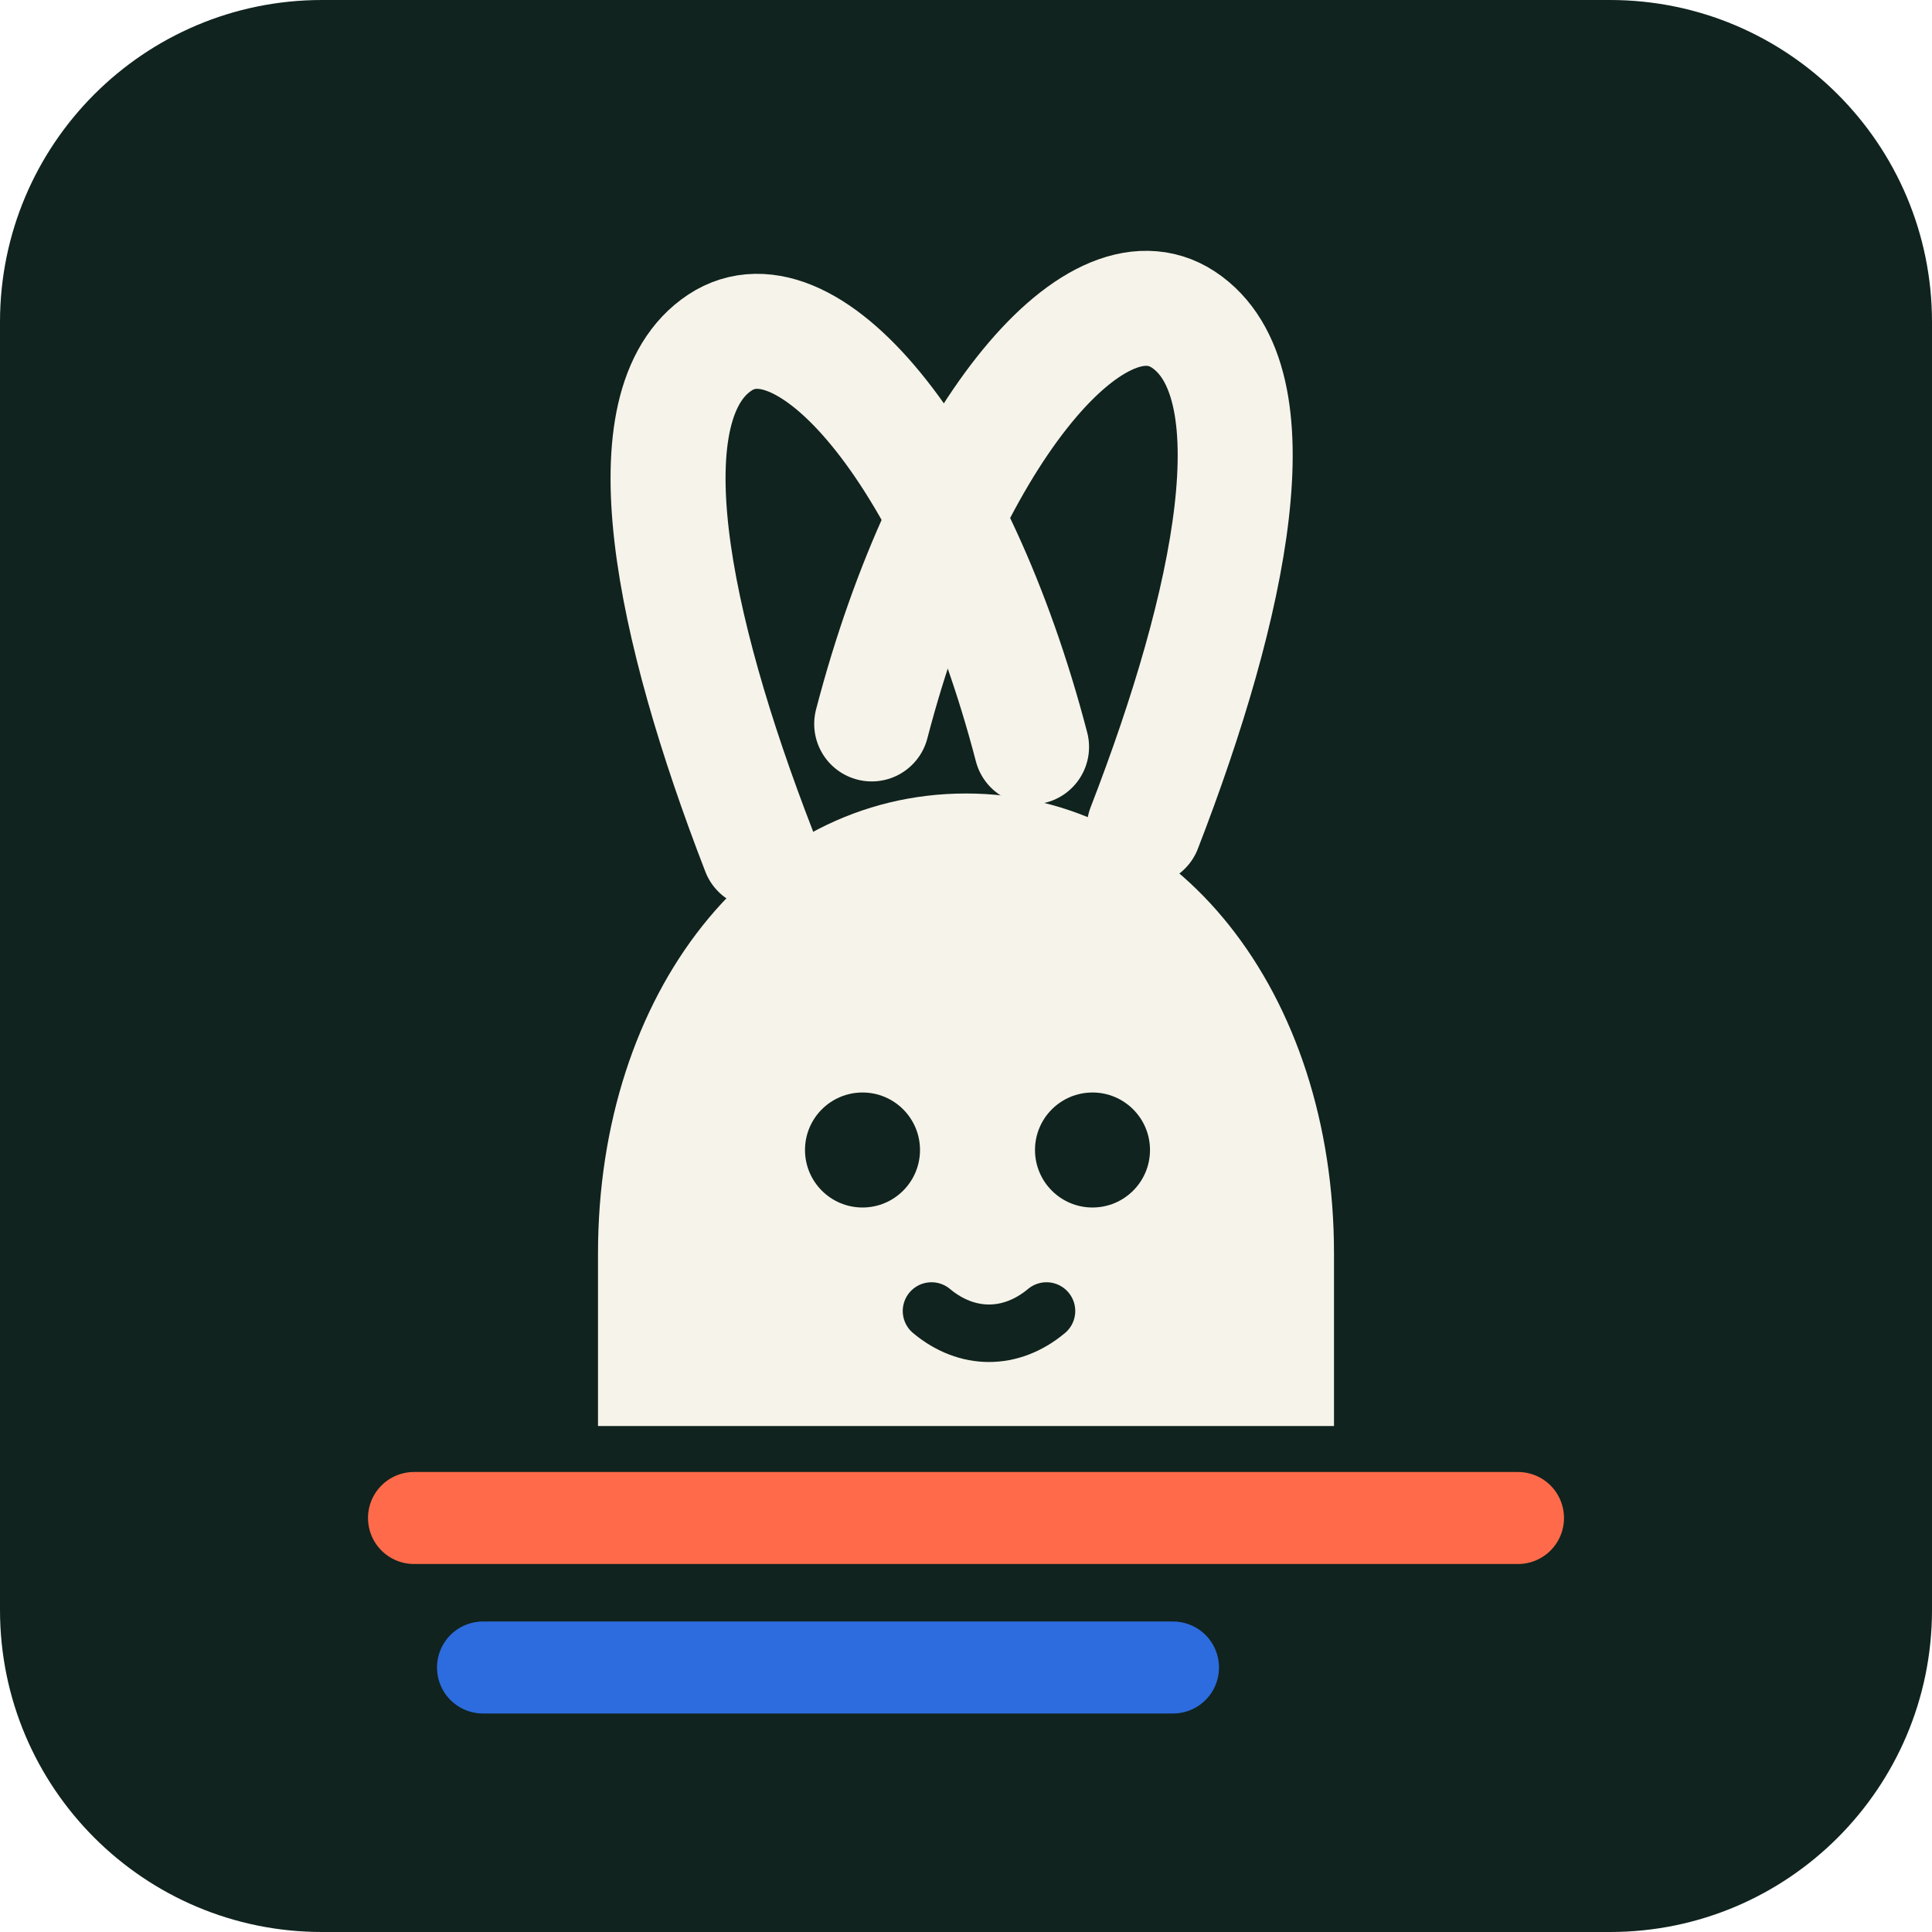
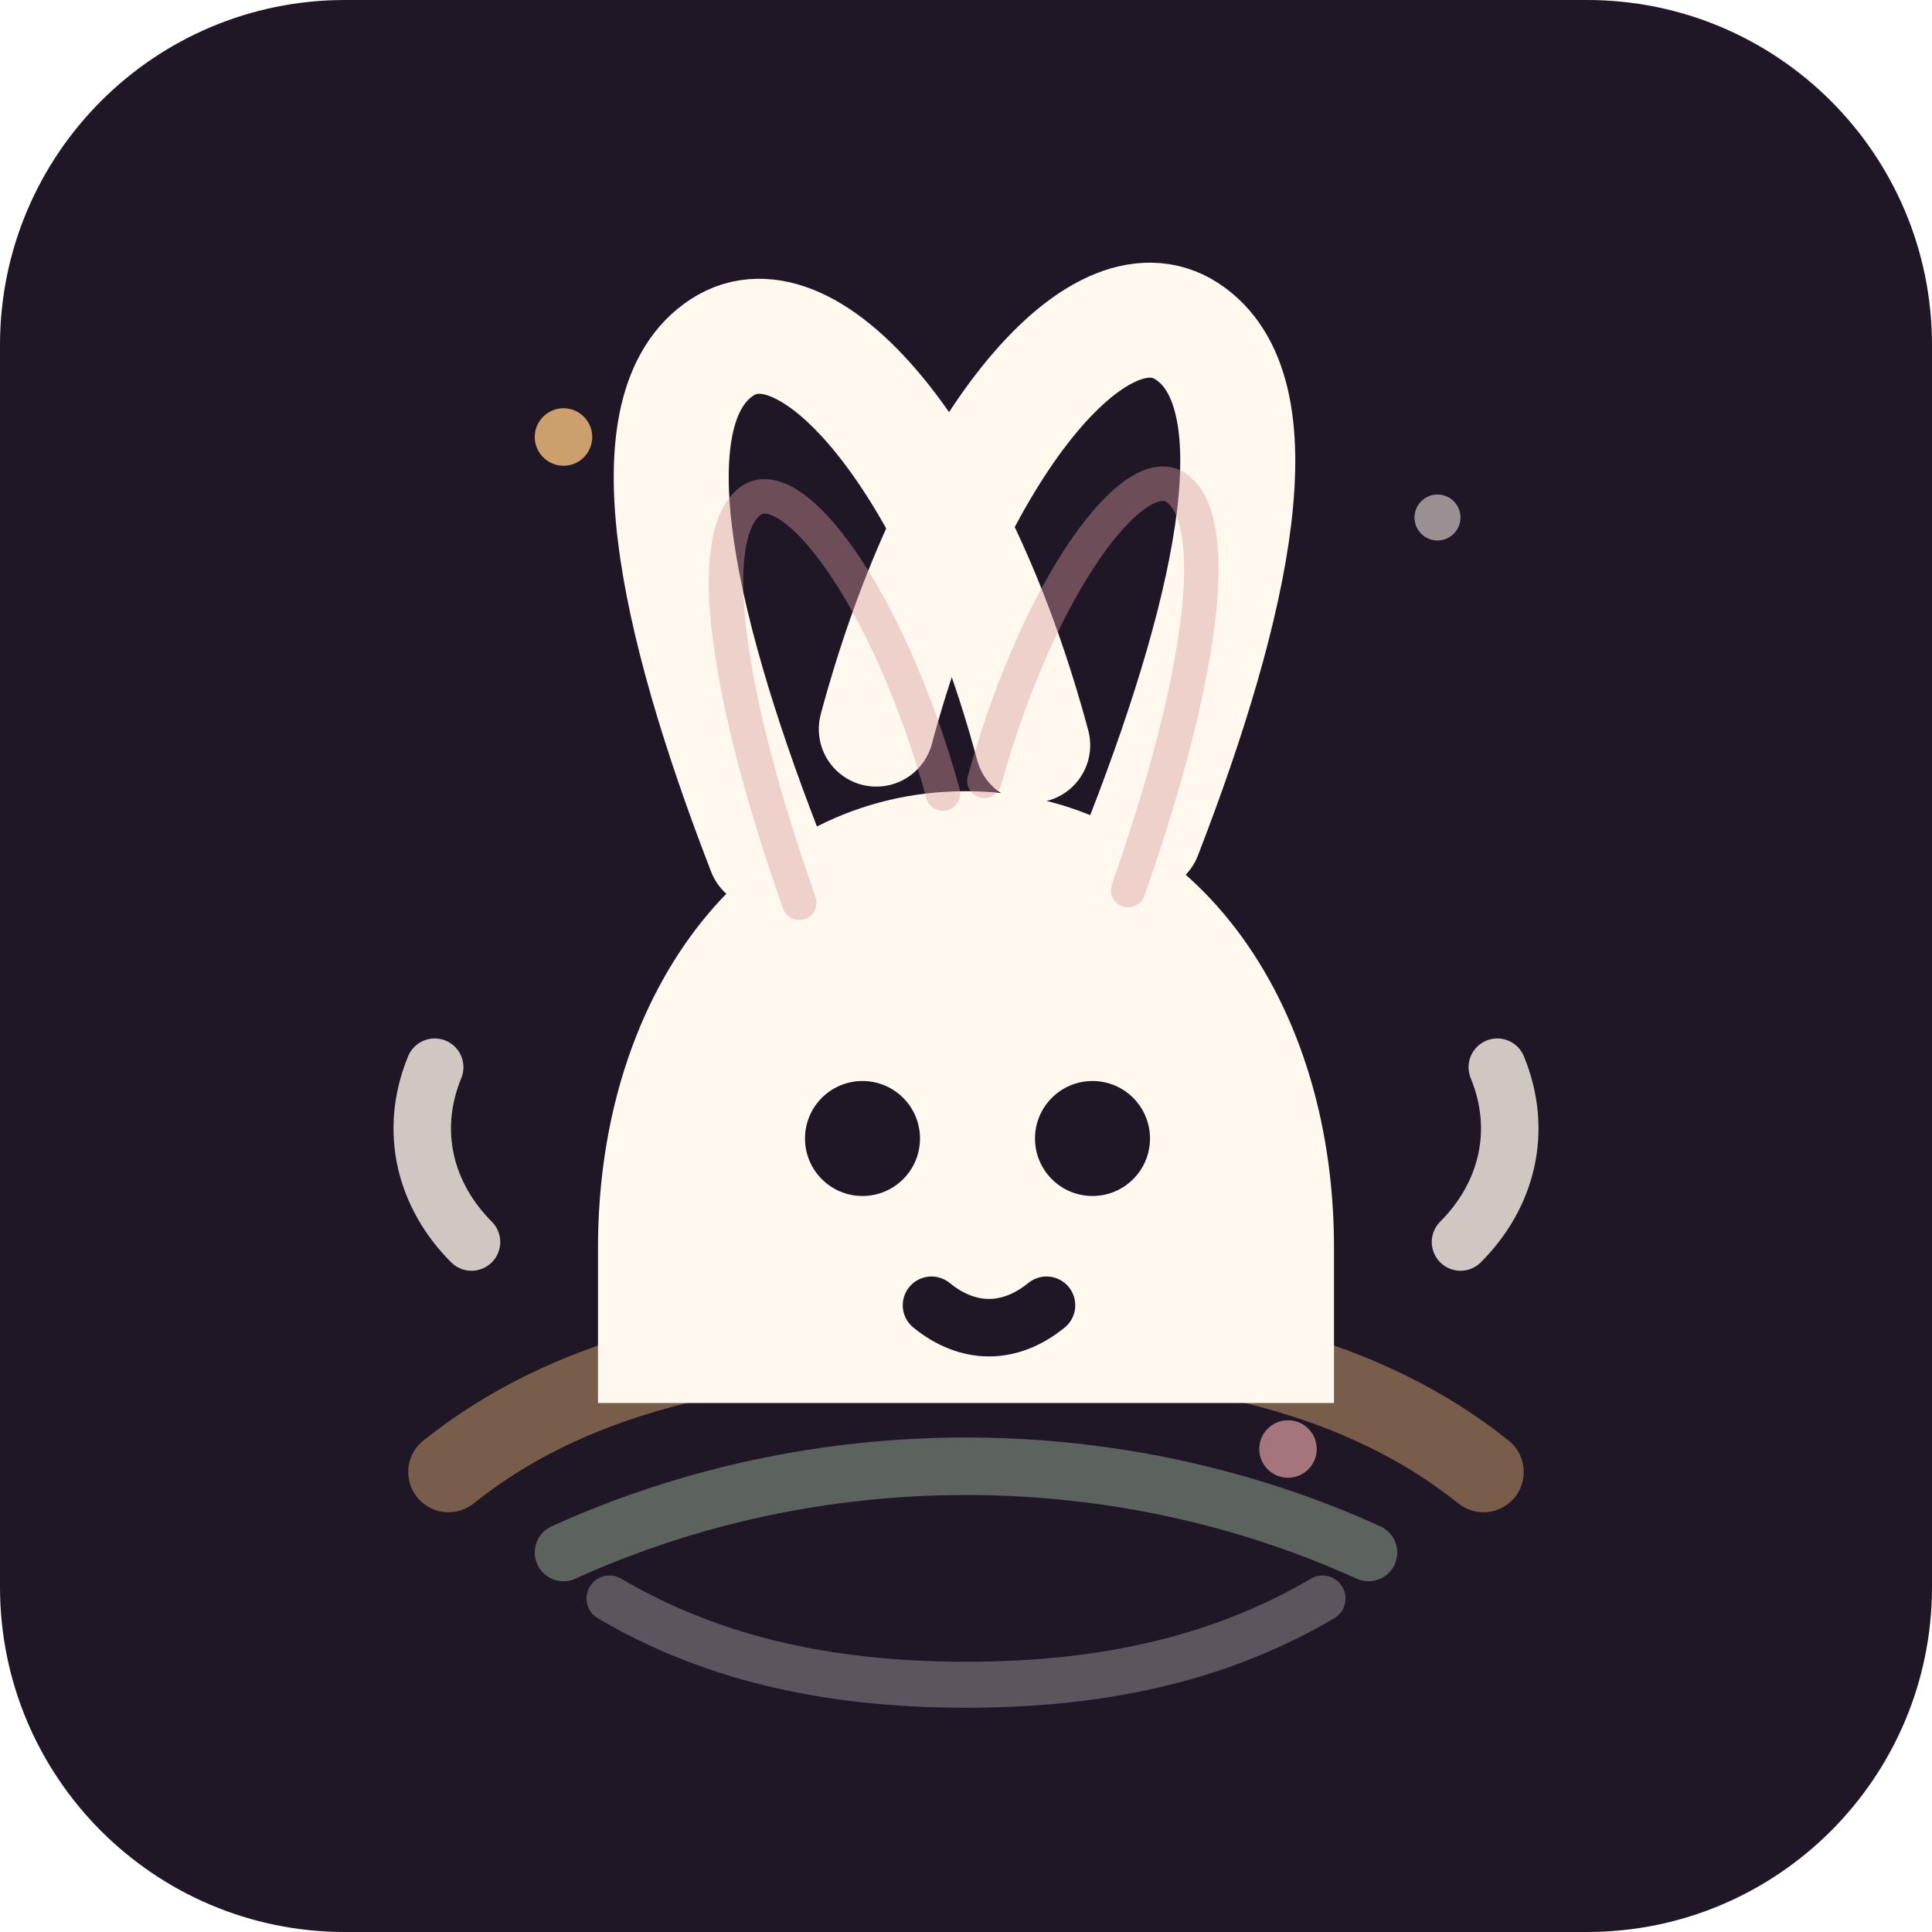
<svg xmlns="http://www.w3.org/2000/svg" width="168" height="168" viewBox="0 0 168 168" fill="none" role="img" aria-label="Emu Rabbit mark">
-   <rect width="168" height="168" rx="28" fill="#10231E" />
-   <path d="M52 109C52 86.36 65.54 69 84 69C102.46 69 116 86.36 116 109V124H52V109Z" fill="#F6F3EA" />
-   <path d="M66 74C58.41 54.4 54.46 35.17 62.6 29.79C70.37 24.66 83.24 40.16 89.7 64.95" stroke="#F6F3EA" stroke-width="10" stroke-linecap="round" />
-   <path d="M99.5 72C107.09 52.4 111.04 33.17 102.9 27.79C95.13 22.66 82.26 38.16 75.8 62.95" stroke="#F6F3EA" stroke-width="10" stroke-linecap="round" />
-   <circle cx="75" cy="100" r="5" fill="#10231E" />
-   <circle cx="95" cy="100" r="5" fill="#10231E" />
-   <path d="M81 114C84.09 116.58 87.91 116.58 91 114" stroke="#10231E" stroke-width="5" stroke-linecap="round" />
-   <path d="M36 132H132" stroke="#FF6B4A" stroke-width="8" stroke-linecap="round" />
-   <path d="M42 145H102" stroke="#2D6CDF" stroke-width="8" stroke-linecap="round" />
+   <rect width="168" height="168" rx="30" fill="#1F1626" />
+   <circle cx="49" cy="38" r="2.5" fill="#F2BE7B" opacity=".82" />
+   <circle cx="125" cy="45" r="2" fill="#FFF8EE" opacity=".54" />
+   <circle cx="112" cy="126" r="2.5" fill="#D89A9D" opacity=".72" />
+   <path d="M39 128C49 120 63 116 84 116C105 116 119 120 129 128" stroke="#F2BE7B" stroke-width="7" stroke-linecap="round" opacity=".42" />
+   <path d="M49 135C60 130 72 127.5 84 127.5C96 127.5 108 130 119 135" stroke="#9FB79A" stroke-width="5" stroke-linecap="round" opacity=".48" />
+   <path d="M52 108.5C52 85.8 65.4 68.8 84 68.8C102.6 68.8 116 85.8 116 108.5V122H52V108.5Z" fill="#FFF8EE" />
+   <path d="M66.5 74C58.6 53.6 54.8 35.4 62.8 30.2C70.5 25.2 83.2 40.2 89.8 64.8" stroke="#FFF8EE" stroke-width="10" stroke-linecap="round" />
+   <path d="M99.5 72.6C107.4 52.2 111.2 34 103.2 28.8C95.5 23.8 82.8 38.8 76.2 63.4" stroke="#FFF8EE" stroke-width="10" stroke-linecap="round" />
+   <path d="M69.5 78.5C63.2 60.6 61.2 46.8 65.2 43.6C68.8 40.8 77.2 51.7 82 69" stroke="#D89A9D" stroke-width="3" stroke-linecap="round" opacity=".42" />
+   <path d="M98.1 77.4C104.4 59.5 106.4 45.6 102.4 42.5C98.8 39.7 90.4 50.6 85.6 67.9" stroke="#D89A9D" stroke-width="3" stroke-linecap="round" opacity=".42" />
+   <circle cx="75" cy="99" r="5" fill="#1F1626" />
+   <circle cx="95" cy="99" r="5" fill="#1F1626" />
+   <path d="M81 113.5C84.2 116.1 87.8 116.1 91 113.5" stroke="#1F1626" stroke-width="5" stroke-linecap="round" />
+   <path d="M41 108C37 104 35.5 98.4 37.8 92.8" stroke="#FFF8EE" stroke-width="5" stroke-linecap="round" opacity=".78" />
+   <path d="M127 108C131 104 132.5 98.4 130.2 92.8" stroke="#FFF8EE" stroke-width="5" stroke-linecap="round" opacity=".78" />
+   <path d="M53 139C61.5 144 71.5 146.5 84 146.5C96.5 146.5 106.5 144 115 139" stroke="#FFF8EE" stroke-width="4" stroke-linecap="round" opacity=".28" />
</svg>
